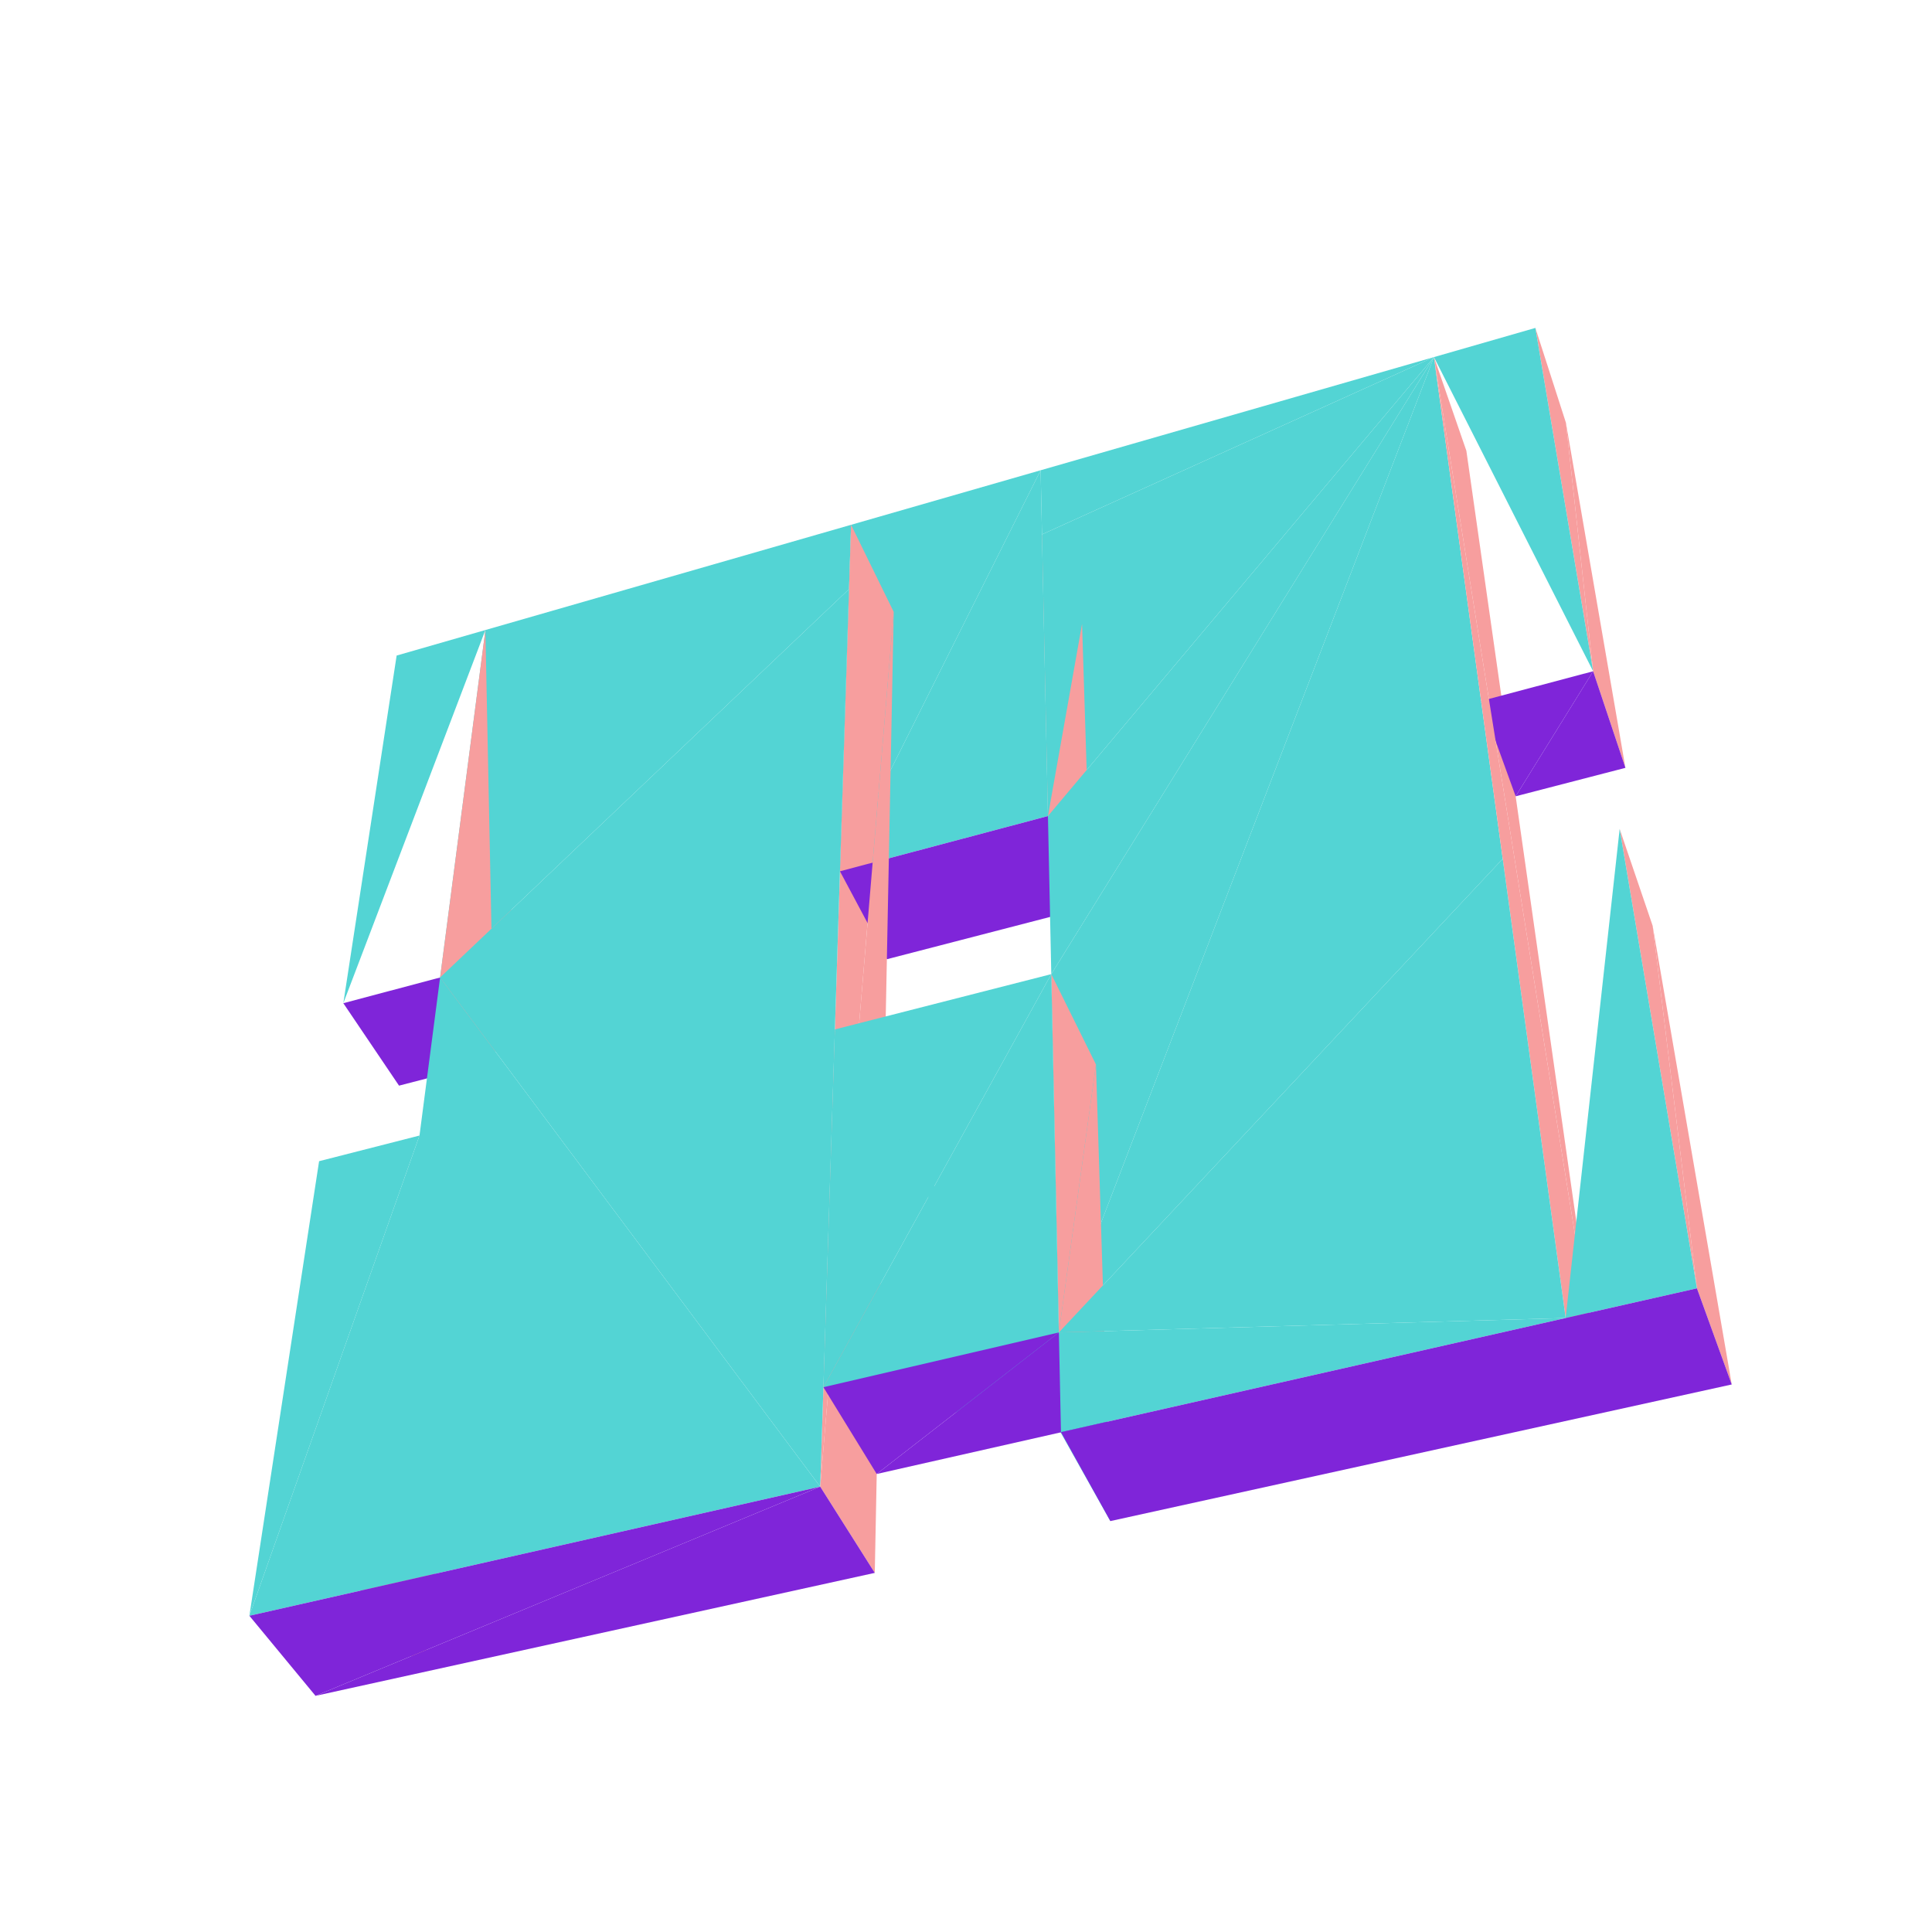
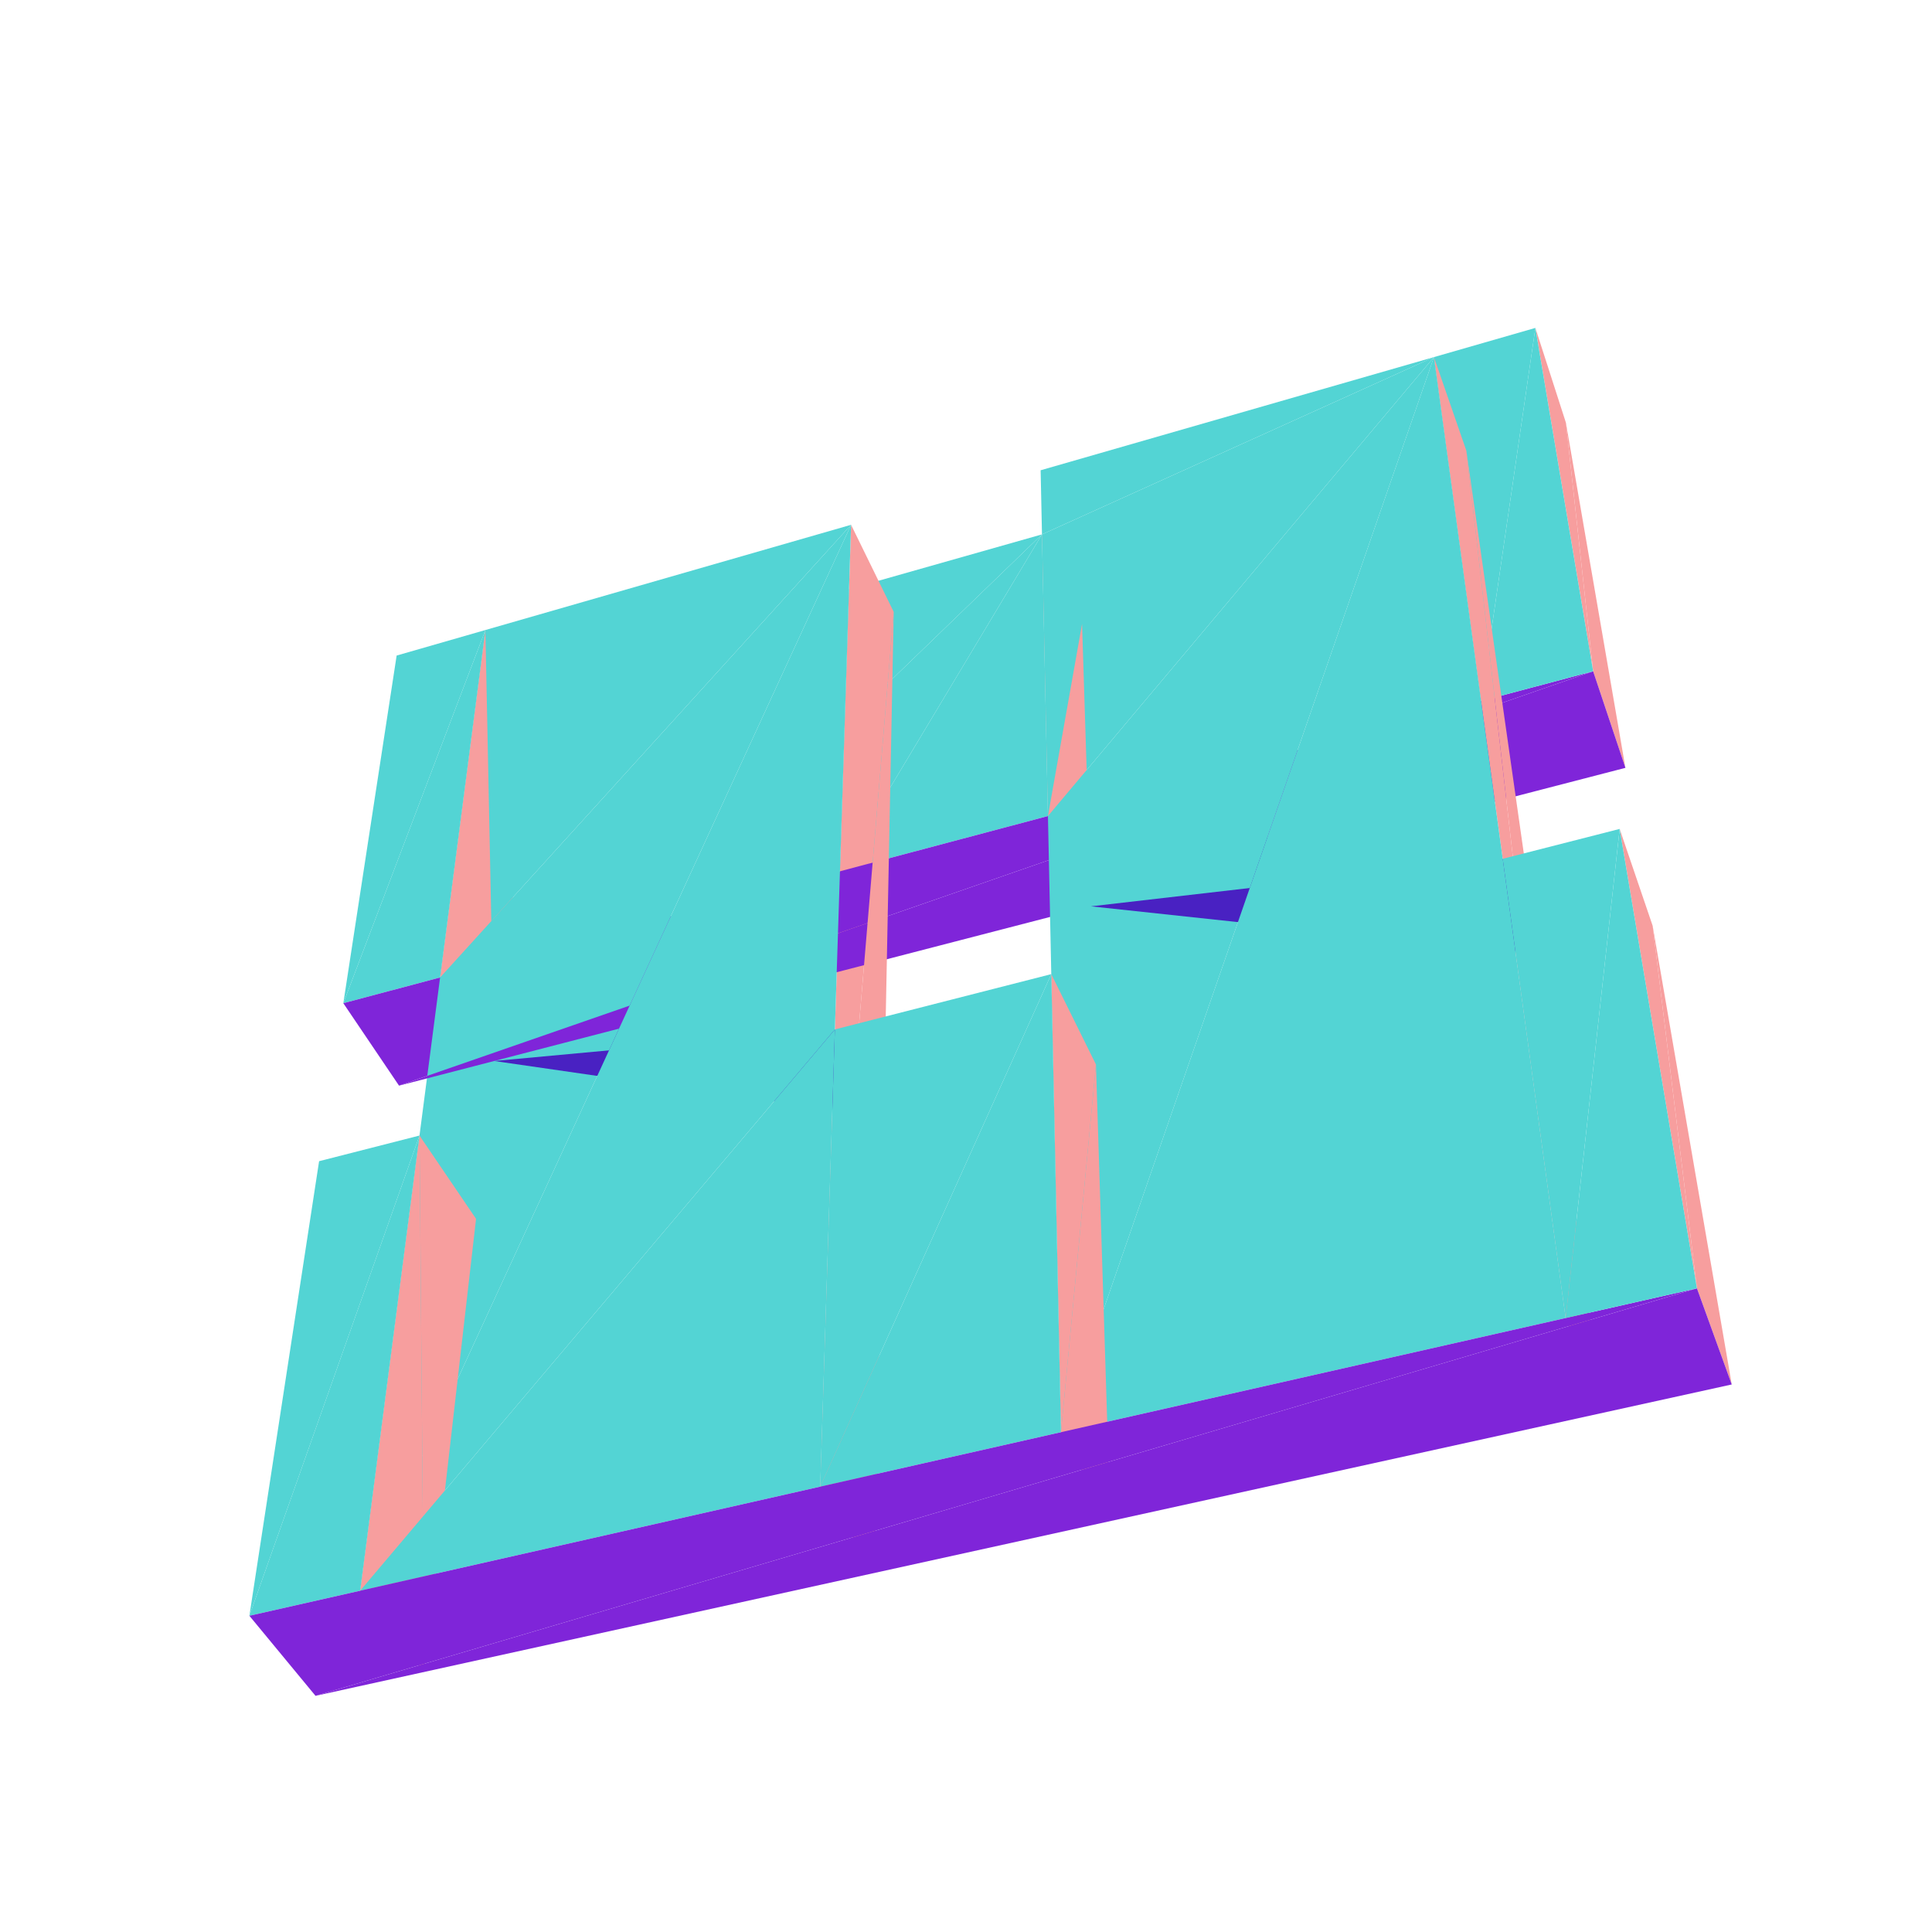
<svg xmlns="http://www.w3.org/2000/svg" viewBox="-250 -250 500 500" width="500" height="500">
  <path d="M-124.382,-86.951L-122.118,24.586L-111.8,-65.453z" style="fill:rgb(247,158,158)" />
-   <path d="M-124.382,-86.951L-147.349,-80.343L-161.148,9.626zM-136.104,2.975L-29.741,-114.181L-124.382,-86.951zM19.664,-111.699L121.105,-157.584L19.313,-128.295zM-29.741,-114.181L-136.104,2.975L-30.275,-97.535z" style="fill:rgb(83,212,212)" />
+   <path d="M-161.148,9.626L-124.382,-86.951L-147.349,-80.343zM-136.104,2.975L-29.741,-114.181L-124.382,-86.951zM19.664,-111.699L121.105,-157.584L19.313,-128.295z" style="fill:rgb(83,212,212)" />
  <path d="M-122.118,24.586L-124.382,-86.951L-136.104,2.975z" style="fill:rgb(247,158,158)" />
-   <path d="M-32.618,-24.51L19.313,-128.295L-29.741,-114.181z" style="fill:rgb(83,212,212)" />
+   <path d="M-31.403,-62.383L19.664,-111.699L-30.275,-97.535zM-124.382,-86.951L-161.148,9.626L-136.104,2.975z" style="fill:rgb(83,212,212)" />
  <path d="M21.206,-38.805L30.036,-88.535L19.664,-111.699z" style="fill:rgb(247,158,158)" />
-   <path d="M-136.104,2.975L-146.731,30.964L-122.118,24.586zM-146.731,30.964L-136.104,2.975L-161.148,9.626z" style="fill:rgb(127,37,217)" />
-   <path d="M121.105,-157.584L19.664,-111.699L21.206,-38.805z" style="fill:rgb(83,212,212)" />
+   <path d="M121.105,-157.584L19.664,-111.699L21.206,-38.805zM19.664,-111.699L-31.403,-62.383L-32.618,-24.51z" style="fill:rgb(83,212,212)" />
  <path d="M30.036,-88.535L21.206,-38.805L32.341,-15.44zM162.302,-76.278L155.262,-140.588L147.355,-165.136z" style="fill:rgb(247,158,158)" />
-   <path d="M19.313,-128.295L-32.618,-24.51L21.206,-38.805zM162.302,-76.278L147.355,-165.136L121.105,-157.584z" style="fill:rgb(83,212,212)" />
+   <path d="M133.305,-68.577L147.355,-165.136L121.105,-157.584zM19.664,-111.699L-32.618,-24.51L21.206,-38.805z" style="fill:rgb(83,212,212)" />
  <path d="M-37.728,134.745L-18.708,-91.644L-29.741,-114.181z" style="fill:rgb(247,158,158)" />
-   <path d="M21.206,-38.805L-20.479,-1.752L32.341,-15.44zM-20.479,-1.752L21.206,-38.805L-32.618,-24.51z" style="fill:rgb(127,37,217)" />
+   <path d="M-146.731,30.964L162.302,-76.278L-161.148,9.626z" style="fill:rgb(127,37,217)" />
+   <path d="M-122.118,24.586L-33.932,16.413L-136.104,2.975z" style="fill:rgb(73,33,194)" />
+   <path d="M-31.403,-62.383L-33.932,16.413L-32.618,-24.51z" style="fill:rgb(255,127,127)" />
  <path d="M155.262,-140.588L162.302,-76.278L170.659,-51.283z" style="fill:rgb(247,158,158)" />
-   <path d="M121.105,-157.584L21.206,-38.805L22.072,2.105z" style="fill:rgb(83,212,212)" />
-   <path d="M121.105,-157.584L165.005,115.591L129.495,-133.339z" style="fill:rgb(247,158,158)" />
-   <path d="M-136.104,2.975L-37.728,134.745L-30.275,-97.535z" style="fill:rgb(83,212,212)" />
-   <path d="M29.51,-105.209L33.631,25.482L37.357,143.656z" style="fill:rgb(0,127,127)" />
-   <path d="M162.302,-76.278L142.25,-43.921L170.659,-51.283z" style="fill:rgb(127,37,217)" />
+   <path d="M-29.741,-114.181L-136.104,2.975L-156.792,161.677z" style="fill:rgb(83,212,212)" />
+   <path d="M-33.932,16.413L-122.118,24.586L-21.285,39.158z" style="fill:rgb(73,33,194)" />
+   <path d="M162.302,-76.278L-146.731,30.964L170.659,-51.283z" style="fill:rgb(127,37,217)" />
+   <path d="M147.355,-165.136L133.305,-68.577L162.302,-76.278zM-29.741,-114.181L-156.792,161.677L-33.932,16.413z" style="fill:rgb(83,212,212)" />
+   <path d="M155.193,91.106L129.495,-133.339L121.105,-157.584z" style="fill:rgb(247,158,158)" />
+   <path d="M32.341,-15.44L138.902,-27.743L21.206,-38.805z" style="fill:rgb(73,33,194)" />
  <path d="M-141.436,43.878L-140.236,182.702L-126.798,65.433z" style="fill:rgb(247,158,158)" />
-   <path d="M142.25,-43.921L162.302,-76.278L133.305,-68.577z" style="fill:rgb(127,37,217)" />
-   <path d="M-185.461,168.162L-141.436,43.878L-167.419,50.516zM121.105,-157.584L22.072,2.105L24.033,94.834z" style="fill:rgb(83,212,212)" />
-   <path d="M-18.708,-91.644L-37.728,134.745L-23.608,157.06z" style="fill:rgb(247,158,158)" />
-   <path d="M121.105,-157.584L24.033,94.834L138.902,-27.743z" style="fill:rgb(83,212,212)" />
-   <path d="M133.305,-68.577L155.193,91.106L121.105,-157.584z" style="fill:rgb(0,127,127)" />
-   <path d="M-36.902,109.006L22.072,2.105L-33.932,16.413z" style="fill:rgb(83,212,212)" />
-   <path d="M-140.236,182.702L-141.436,43.878L-156.792,161.677zM24.033,94.834L33.631,25.482L22.072,2.105z" style="fill:rgb(247,158,158)" />
-   <path d="M-141.436,43.878L-185.461,168.162L-156.792,161.677zM-136.104,2.975L-156.792,161.677L-37.728,134.745zM36.548,117.972L-21.285,39.158L37.357,143.656z" style="fill:rgb(83,212,212)" />
-   <path d="M33.631,25.482L24.033,94.834L36.548,117.972z" style="fill:rgb(247,158,158)" />
-   <path d="M155.193,91.106L133.305,-68.577L138.902,-27.743z" style="fill:rgb(0,127,127)" />
-   <path d="M165.005,115.591L121.105,-157.584L155.193,91.106z" style="fill:rgb(247,158,158)" />
-   <path d="M-168.344,188.882L-37.728,134.745L-185.461,168.162z" style="fill:rgb(127,37,217)" />
-   <path d="M22.072,2.105L-36.902,109.006L24.58,120.65z" style="fill:rgb(83,212,212)" />
-   <path d="M-37.728,134.745L-168.344,188.882L-23.608,157.06zM24.033,94.834L-23.104,131.465L36.548,117.972z" style="fill:rgb(127,37,217)" />
-   <path d="M189.166,83.421L177.709,-10.397L169.166,-35.474z" style="fill:rgb(247,158,158)" />
-   <path d="M-23.104,131.465L24.033,94.834L-36.902,109.006z" style="fill:rgb(127,37,217)" />
-   <path d="M24.033,94.834L155.193,91.106L138.902,-27.743z" style="fill:rgb(83,212,212)" />
+   <path d="M-185.461,168.162L-141.436,43.878L-167.419,50.516zM121.105,-157.584L21.206,-38.805L24.58,120.65z" style="fill:rgb(83,212,212)" />
+   <path d="M138.902,-27.743L32.341,-15.44L148.085,-3.02z" style="fill:rgb(73,33,194)" />
+   <path d="M-18.708,-91.644L-37.728,134.745L-23.608,157.06zM-140.236,182.702L-141.436,43.878L-156.792,161.677z" style="fill:rgb(247,158,158)" />
+   <path d="M-141.436,43.878L-185.461,168.162L-156.792,161.677zM-37.728,134.745L22.072,2.105L-33.932,16.413z" style="fill:rgb(83,212,212)" />
+   <path d="M24.58,120.65L33.631,25.482L22.072,2.105z" style="fill:rgb(247,158,158)" />
+   <path d="M-33.932,16.413L-156.792,161.677L-37.728,134.745z" style="fill:rgb(83,212,212)" />
+   <path d="M129.495,-133.339L155.193,91.106L165.005,115.591z" style="fill:rgb(247,158,158)" />
+   <path d="M121.105,-157.584L24.58,120.65L155.193,91.106z" style="fill:rgb(83,212,212)" />
+   <path d="M33.631,25.482L24.58,120.65L37.357,143.656zM189.166,83.421L177.709,-10.397L169.166,-35.474z" style="fill:rgb(247,158,158)" />
+   <path d="M22.072,2.105L-37.728,134.745L24.58,120.65zM155.193,91.106L169.166,-35.474L138.902,-27.743z" style="fill:rgb(83,212,212)" />
+   <path d="M-168.344,188.882L189.166,83.421L-185.461,168.162z" style="fill:rgb(127,37,217)" />
  <path d="M177.709,-10.397L189.166,83.421L198.173,108.299z" style="fill:rgb(247,158,158)" />
-   <path d="M189.166,83.421L169.166,-35.474L155.193,91.106zM155.193,91.106L24.033,94.834L24.58,120.65z" style="fill:rgb(83,212,212)" />
-   <path d="M37.357,143.656L189.166,83.421L24.58,120.65zM189.166,83.421L37.357,143.656L198.173,108.299z" style="fill:rgb(127,37,217)" />
+   <path d="M189.166,83.421L-168.344,188.882L198.173,108.299z" style="fill:rgb(127,37,217)" />
+   <path d="M169.166,-35.474L155.193,91.106L189.166,83.421z" style="fill:rgb(83,212,212)" />
</svg>
